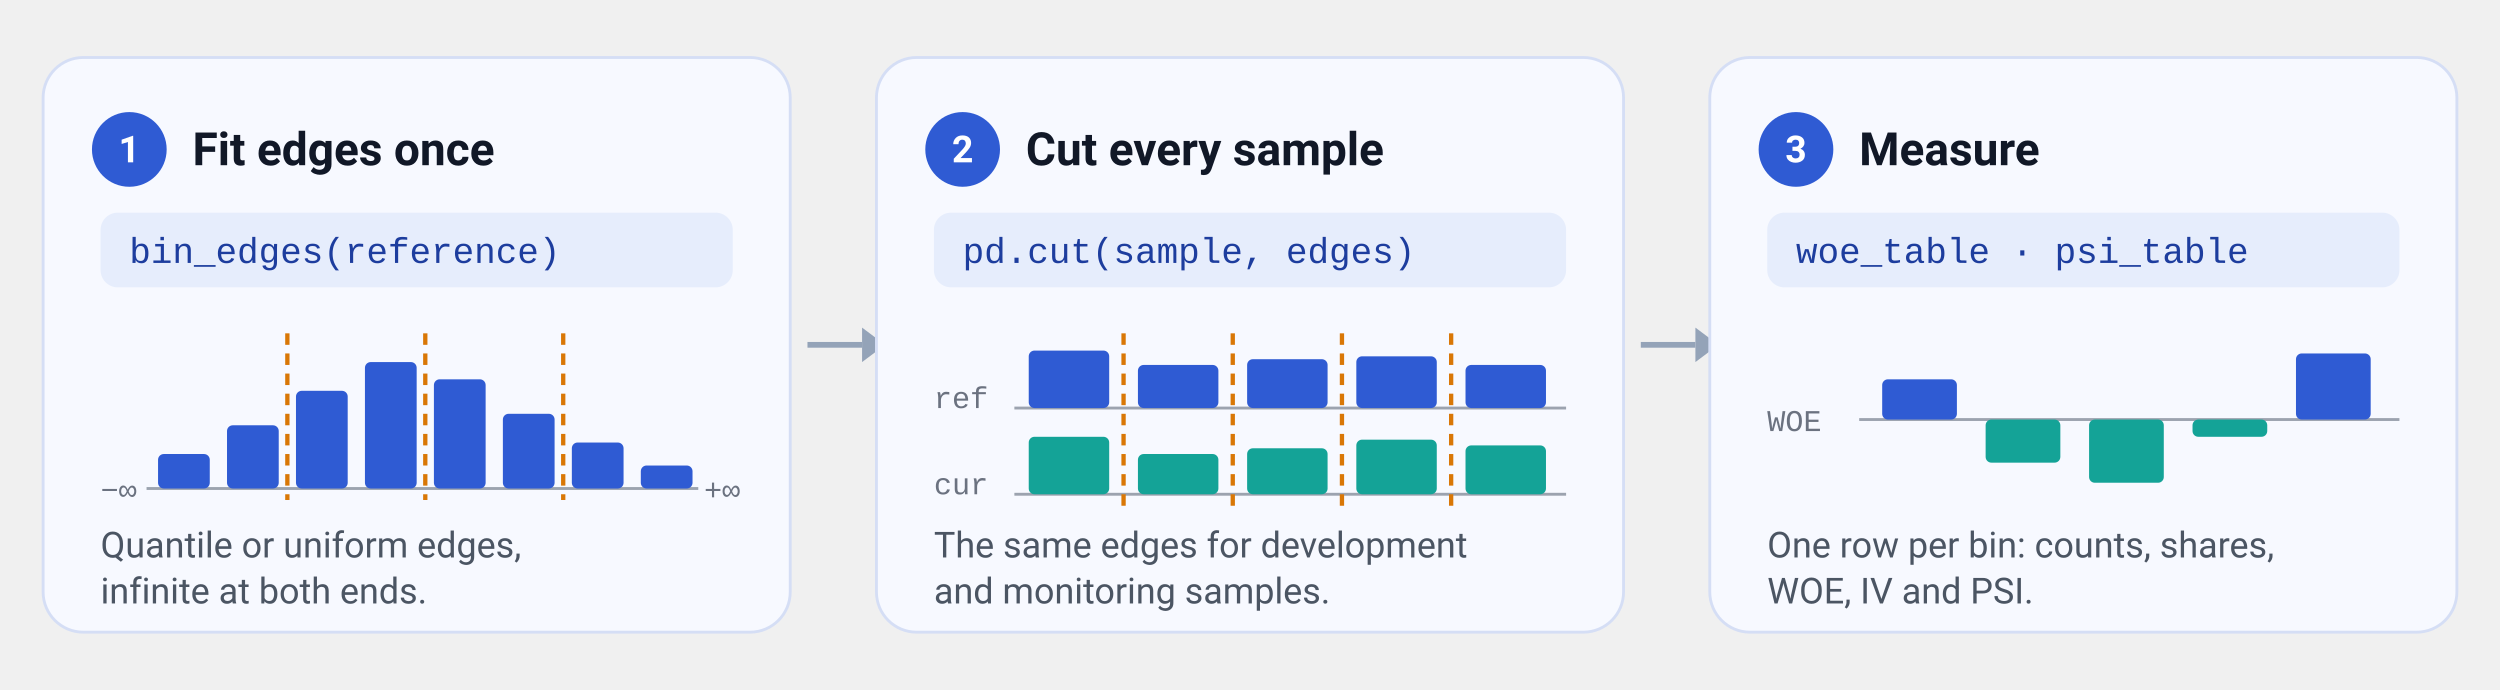
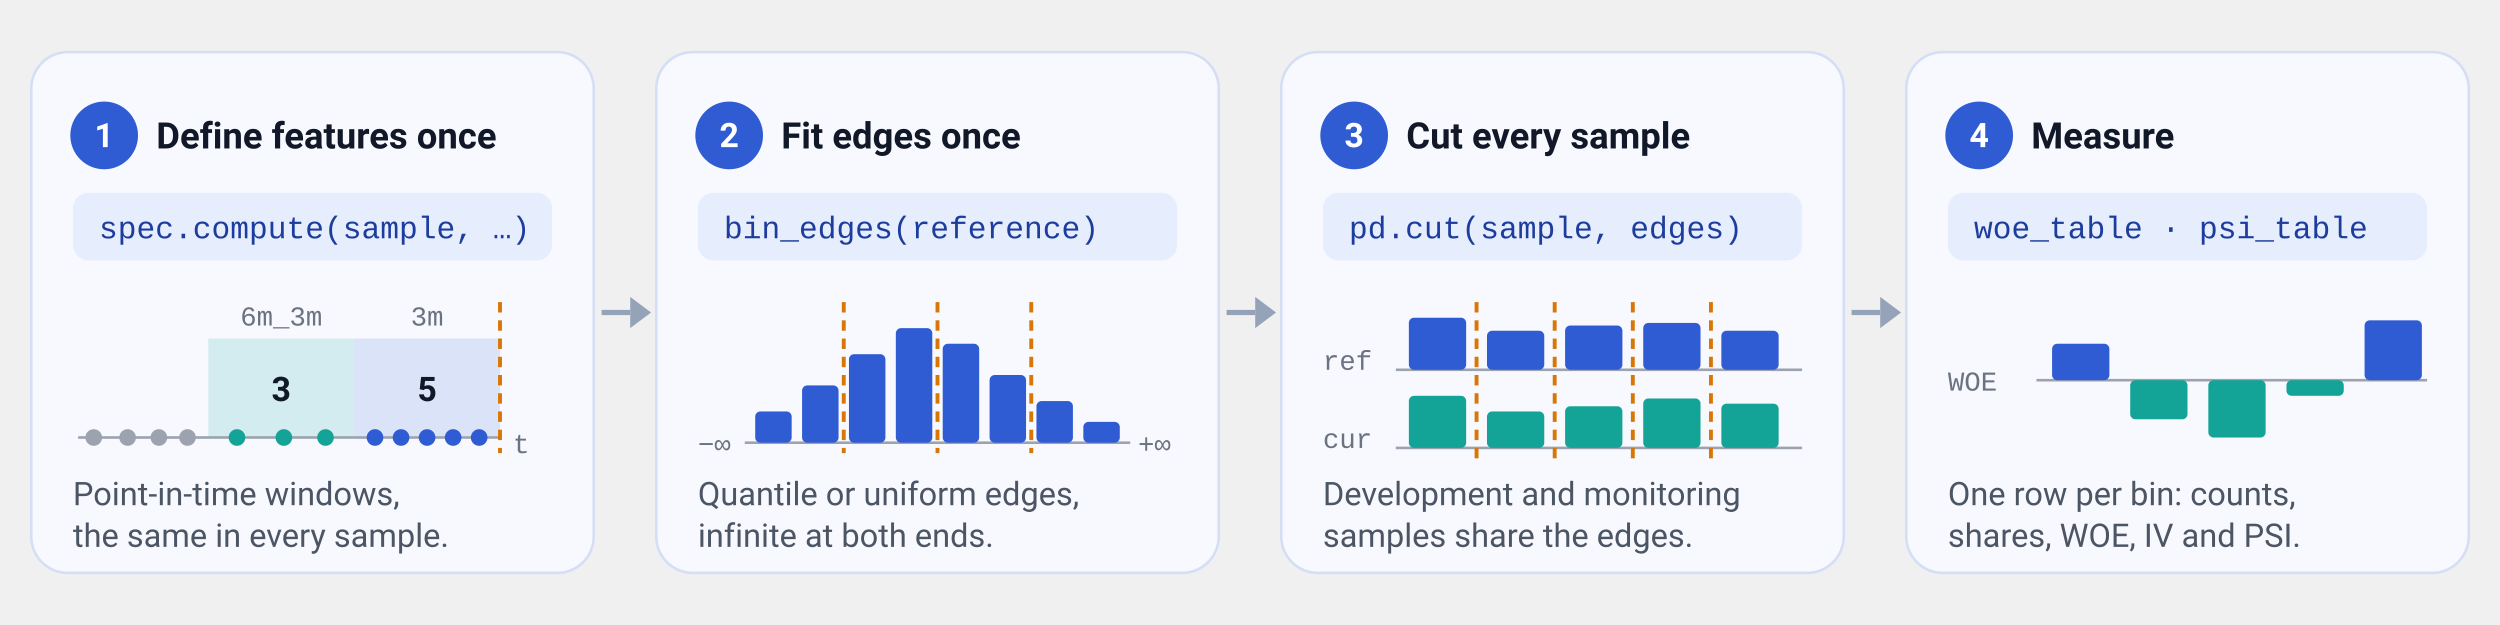
- <svg xmlns="http://www.w3.org/2000/svg" viewBox="0 0 870 240" width="870" height="240" role="img" aria-label="kivi workflow: fit edges once with bin_edges, cut every sample with pandas.cut, measure with woe_table and psi_table">
+ <svg xmlns="http://www.w3.org/2000/svg" viewBox="0 0 960 240" width="960" height="240" role="img" aria-label="kivi workflow: define features once with FeatureSpec and compute them for every sample, fit edges once with bin_edges, cut every sample with pandas.cut, measure with woe_table and psi_table">
  <style>
    .card { fill: #f7f9ff; stroke: #d5def5; }
-     .title { fill: #111827; font: 600 16px system-ui, -apple-system, "Segoe UI", Roboto, "Helvetica Neue", Arial, "PingFang SC", "Microsoft YaHei", "Noto Sans CJK SC", sans-serif; }
+     .title { fill: #111827; font: 600 14px system-ui, -apple-system, "Segoe UI", Roboto, "Helvetica Neue", Arial, "PingFang SC", "Microsoft YaHei", "Noto Sans CJK SC", sans-serif; }
    .desc { fill: #4b5563; font: 400 12.5px system-ui, -apple-system, "Segoe UI", Roboto, "Helvetica Neue", Arial, "PingFang SC", "Microsoft YaHei", "Noto Sans CJK SC", sans-serif; }
    .small { fill: #6b7280; font: 500 10.5px ui-monospace, SFMono-Regular, Menlo, Consolas, "Liberation Mono", monospace; }
+     .count { fill: #111827; font: 700 13px system-ui, -apple-system, "Segoe UI", Roboto, Arial, sans-serif; }
    .chip { fill: #e6edfc; }
-     .code { fill: #1d3d9e; font: 500 12.5px ui-monospace, SFMono-Regular, Menlo, Consolas, "Liberation Mono", monospace; }
+     .code { fill: #1d3d9e; font: 500 12px ui-monospace, SFMono-Regular, Menlo, Consolas, "Liberation Mono", monospace; }
    .badge { fill: #2f5bd3; }
    .num { fill: #fff; font: 700 13px system-ui, -apple-system, "Segoe UI", Roboto, Arial, sans-serif; }
    .bar { fill: #2f5bd3; }
    .bar2 { fill: #14a397; }
+     .dot { fill: #9ca3af; }
+     .win { fill: #2f5bd3; fill-opacity: 0.14; }
+     .win2 { fill: #14a397; fill-opacity: 0.16; }
    .edge { stroke: #d97706; stroke-width: 1.5; stroke-dasharray: 4 3; }
    .axis { stroke: #9ca3af; stroke-width: 1; }
    .arrow { stroke: #94a3b8; stroke-width: 2; fill: none; }
    .head { fill: #94a3b8; }
    @media (prefers-color-scheme: dark) {
      .card { fill: #161b26; stroke: #2b3550; }
      .title { fill: #e5e7eb; }
      .desc { fill: #9ca3af; }
      .small { fill: #9ca3af; }
+       .count { fill: #e5e7eb; }
      .chip { fill: #1f2a44; }
      .code { fill: #a9bcff; }
      .badge { fill: #8aa8ff; }
      .num { fill: #14181e; }
      .bar { fill: #8aa8ff; }
      .bar2 { fill: #4fd1c5; }
+       .dot { fill: #6b7280; }
+       .win { fill: #8aa8ff; fill-opacity: 0.18; }
+       .win2 { fill: #4fd1c5; fill-opacity: 0.16; }
      .edge { stroke: #fbbf24; }
      .axis { stroke: #4b5563; }
      .arrow { stroke: #64748b; }
      .head { fill: #64748b; }
    }
  </style>
-   <g transform="translate(15 20)">
-     <rect class="card" width="260" height="200" rx="14" />
-     <circle class="badge" cx="30" cy="32" r="13" />
-     <text class="num" x="30" y="36.5" text-anchor="middle">1</text>
-     <text class="title" x="52" y="37.5">Fit edges once</text>
-     <rect class="chip" x="20" y="54" width="220" height="26" rx="6" />
-     <text class="code" x="30" y="71.5">bin_edges(reference)</text>
-     <line class="axis" x1="36" y1="150" x2="228" y2="150" />
-     <rect class="bar" x="40" y="138" width="18" height="12" rx="2" />
-     <rect class="bar" x="64" y="128" width="18" height="22" rx="2" />
-     <rect class="bar" x="88" y="116" width="18" height="34" rx="2" />
-     <rect class="bar" x="112" y="106" width="18" height="44" rx="2" />
-     <rect class="bar" x="136" y="112" width="18" height="38" rx="2" />
-     <rect class="bar" x="160" y="124" width="18" height="26" rx="2" />
-     <rect class="bar" x="184" y="134" width="18" height="16" rx="2" />
-     <rect class="bar" x="208" y="142" width="18" height="8" rx="2" />
-     <line class="edge" x1="85" y1="96" x2="85" y2="154" />
-     <line class="edge" x1="133" y1="96" x2="133" y2="154" />
-     <line class="edge" x1="181" y1="96" x2="181" y2="154" />
-     <text class="small" x="20" y="154">−∞</text>
-     <text class="small" x="230" y="154">+∞</text>
-     <text class="desc" x="20" y="174">Quantile or uniform edges,</text>
-     <text class="desc" x="20" y="190">infinite at both ends.</text>
+   <g transform="translate(12 20)">
+     <rect class="card" width="216" height="200" rx="14" />
+     <circle class="badge" cx="28" cy="32" r="13" />
+     <text class="num" x="28" y="36.5" text-anchor="middle">1</text>
+     <text class="title" x="48" y="37">Define features once</text>
+     <rect class="chip" x="16" y="54" width="184" height="26" rx="6" />
+     <text class="code" x="26" y="71.5">spec.compute(sample, …)</text>
+     <rect class="win2" x="68" y="110" width="56" height="38" />
+     <rect class="win" x="124" y="110" width="56" height="38" />
+     <text class="small" x="96" y="105" text-anchor="middle">6m_3m</text>
+     <text class="small" x="152" y="105" text-anchor="middle">3m</text>
+     <text class="count" x="96" y="134" text-anchor="middle">3</text>
+     <text class="count" x="152" y="134" text-anchor="middle">5</text>
+     <line class="axis" x1="18" y1="148" x2="180" y2="148" />
+     <circle class="dot" cx="24" cy="148" r="3.2" />
+     <circle class="dot" cx="37" cy="148" r="3.2" />
+     <circle class="dot" cx="49" cy="148" r="3.2" />
+     <circle class="dot" cx="60" cy="148" r="3.2" />
+     <circle class="bar2" cx="79" cy="148" r="3.2" />
+     <circle class="bar2" cx="97" cy="148" r="3.2" />
+     <circle class="bar2" cx="113" cy="148" r="3.2" />
+     <circle class="bar" cx="132" cy="148" r="3.2" />
+     <circle class="bar" cx="142" cy="148" r="3.2" />
+     <circle class="bar" cx="152" cy="148" r="3.2" />
+     <circle class="bar" cx="162" cy="148" r="3.2" />
+     <circle class="bar" cx="172" cy="148" r="3.2" />
+     <line class="edge" x1="180" y1="96" x2="180" y2="154" />
+     <text class="small" x="185" y="154">t</text>
+     <text class="desc" x="16" y="174">Point-in-time windows,</text>
+     <text class="desc" x="16" y="190">the same in every sample.</text>
  </g>
-   <path class="arrow" d="M281 120 H 300" />
-   <path class="head" d="M300 114 L 308 120 L 300 126 Z" />
-   <g transform="translate(305 20)">
-     <rect class="card" width="260" height="200" rx="14" />
-     <circle class="badge" cx="30" cy="32" r="13" />
-     <text class="num" x="30" y="36.5" text-anchor="middle">2</text>
-     <text class="title" x="52" y="37.5">Cut every sample</text>
-     <rect class="chip" x="20" y="54" width="220" height="26" rx="6" />
-     <text class="code" x="30" y="71.5">pd.cut(sample, edges)</text>
-     <text class="small" x="20" y="122">ref</text>
-     <line class="axis" x1="48" y1="122" x2="240" y2="122" />
-     <rect class="bar" x="53" y="102" width="28" height="20" rx="2" />
-     <rect class="bar" x="91" y="107" width="28" height="15" rx="2" />
-     <rect class="bar" x="129" y="105" width="28" height="17" rx="2" />
-     <rect class="bar" x="167" y="104" width="28" height="18" rx="2" />
-     <rect class="bar" x="205" y="107" width="28" height="15" rx="2" />
-     <text class="small" x="20" y="152">cur</text>
-     <line class="axis" x1="48" y1="152" x2="240" y2="152" />
-     <rect class="bar2" x="53" y="132" width="28" height="20" rx="2" />
-     <rect class="bar2" x="91" y="138" width="28" height="14" rx="2" />
-     <rect class="bar2" x="129" y="136" width="28" height="16" rx="2" />
-     <rect class="bar2" x="167" y="133" width="28" height="19" rx="2" />
-     <rect class="bar2" x="205" y="135" width="28" height="17" rx="2" />
-     <line class="edge" x1="86" y1="96" x2="86" y2="156" />
-     <line class="edge" x1="124" y1="96" x2="124" y2="156" />
-     <line class="edge" x1="162" y1="96" x2="162" y2="156" />
-     <line class="edge" x1="200" y1="96" x2="200" y2="156" />
-     <text class="desc" x="20" y="174">The same edges for development</text>
-     <text class="desc" x="20" y="190">and monitoring samples.</text>
+   <path class="arrow" d="M231 120 H 242" />
+   <path class="head" d="M242 114 L 250 120 L 242 126 Z" />
+   <g transform="translate(252 20)">
+     <rect class="card" width="216" height="200" rx="14" />
+     <circle class="badge" cx="28" cy="32" r="13" />
+     <text class="num" x="28" y="36.5" text-anchor="middle">2</text>
+     <text class="title" x="48" y="37">Fit edges once</text>
+     <rect class="chip" x="16" y="54" width="184" height="26" rx="6" />
+     <text class="code" x="26" y="71.5">bin_edges(reference)</text>
+     <line class="axis" x1="34" y1="150" x2="182" y2="150" />
+     <rect class="bar" x="38" y="138" width="14" height="12" rx="2" />
+     <rect class="bar" x="56" y="128" width="14" height="22" rx="2" />
+     <rect class="bar" x="74" y="116" width="14" height="34" rx="2" />
+     <rect class="bar" x="92" y="106" width="14" height="44" rx="2" />
+     <rect class="bar" x="110" y="112" width="14" height="38" rx="2" />
+     <rect class="bar" x="128" y="124" width="14" height="26" rx="2" />
+     <rect class="bar" x="146" y="134" width="14" height="16" rx="2" />
+     <rect class="bar" x="164" y="142" width="14" height="8" rx="2" />
+     <line class="edge" x1="72" y1="96" x2="72" y2="154" />
+     <line class="edge" x1="108" y1="96" x2="108" y2="154" />
+     <line class="edge" x1="144" y1="96" x2="144" y2="154" />
+     <text class="small" x="16" y="154">−∞</text>
+     <text class="small" x="185" y="154">+∞</text>
+     <text class="desc" x="16" y="174">Quantile or uniform edges,</text>
+     <text class="desc" x="16" y="190">infinite at both ends.</text>
  </g>
-   <path class="arrow" d="M571 120 H 590" />
-   <path class="head" d="M590 114 L 598 120 L 590 126 Z" />
-   <g transform="translate(595 20)">
-     <rect class="card" width="260" height="200" rx="14" />
-     <circle class="badge" cx="30" cy="32" r="13" />
-     <text class="num" x="30" y="36.5" text-anchor="middle">3</text>
-     <text class="title" x="52" y="37.5">Measure</text>
-     <rect class="chip" x="20" y="54" width="220" height="26" rx="6" />
-     <text class="code" x="30" y="71.5">woe_table · psi_table</text>
-     <text class="small" x="20" y="130">WOE</text>
-     <line class="axis" x1="52" y1="126" x2="240" y2="126" />
-     <rect class="bar" x="60" y="112" width="26" height="14" rx="2" />
-     <rect class="bar2" x="96" y="126" width="26" height="15" rx="2" />
-     <rect class="bar2" x="132" y="126" width="26" height="22" rx="2" />
-     <rect class="bar2" x="168" y="126" width="26" height="6" rx="2" />
-     <rect class="bar" x="204" y="103" width="26" height="23" rx="2" />
-     <text class="desc" x="20" y="174">One row per bin: counts, shares,</text>
-     <text class="desc" x="20" y="190">WOE, IV and PSI.</text>
+   <path class="arrow" d="M471 120 H 482" />
+   <path class="head" d="M482 114 L 490 120 L 482 126 Z" />
+   <g transform="translate(492 20)">
+     <rect class="card" width="216" height="200" rx="14" />
+     <circle class="badge" cx="28" cy="32" r="13" />
+     <text class="num" x="28" y="36.5" text-anchor="middle">3</text>
+     <text class="title" x="48" y="37">Cut every sample</text>
+     <rect class="chip" x="16" y="54" width="184" height="26" rx="6" />
+     <text class="code" x="26" y="71.5">pd.cut(sample, edges)</text>
+     <text class="small" x="16" y="122">ref</text>
+     <line class="axis" x1="44" y1="122" x2="200" y2="122" />
+     <rect class="bar" x="49" y="102" width="22" height="20" rx="2" />
+     <rect class="bar" x="79" y="107" width="22" height="15" rx="2" />
+     <rect class="bar" x="109" y="105" width="22" height="17" rx="2" />
+     <rect class="bar" x="139" y="104" width="22" height="18" rx="2" />
+     <rect class="bar" x="169" y="107" width="22" height="15" rx="2" />
+     <text class="small" x="16" y="152">cur</text>
+     <line class="axis" x1="44" y1="152" x2="200" y2="152" />
+     <rect class="bar2" x="49" y="132" width="22" height="20" rx="2" />
+     <rect class="bar2" x="79" y="138" width="22" height="14" rx="2" />
+     <rect class="bar2" x="109" y="136" width="22" height="16" rx="2" />
+     <rect class="bar2" x="139" y="133" width="22" height="19" rx="2" />
+     <rect class="bar2" x="169" y="135" width="22" height="17" rx="2" />
+     <line class="edge" x1="75" y1="96" x2="75" y2="156" />
+     <line class="edge" x1="105" y1="96" x2="105" y2="156" />
+     <line class="edge" x1="135" y1="96" x2="135" y2="156" />
+     <line class="edge" x1="165" y1="96" x2="165" y2="156" />
+     <text class="desc" x="16" y="174">Development and monitoring</text>
+     <text class="desc" x="16" y="190">samples share the edges.</text>
+   </g>
+   <path class="arrow" d="M711 120 H 722" />
+   <path class="head" d="M722 114 L 730 120 L 722 126 Z" />
+   <g transform="translate(732 20)">
+     <rect class="card" width="216" height="200" rx="14" />
+     <circle class="badge" cx="28" cy="32" r="13" />
+     <text class="num" x="28" y="36.5" text-anchor="middle">4</text>
+     <text class="title" x="48" y="37">Measure</text>
+     <rect class="chip" x="16" y="54" width="184" height="26" rx="6" />
+     <text class="code" x="26" y="71.5">woe_table · psi_table</text>
+     <text class="small" x="16" y="130">WOE</text>
+     <line class="axis" x1="50" y1="126" x2="200" y2="126" />
+     <rect class="bar" x="56" y="112" width="22" height="14" rx="2" />
+     <rect class="bar2" x="86" y="126" width="22" height="15" rx="2" />
+     <rect class="bar2" x="116" y="126" width="22" height="22" rx="2" />
+     <rect class="bar2" x="146" y="126" width="22" height="6" rx="2" />
+     <rect class="bar" x="176" y="103" width="22" height="23" rx="2" />
+     <text class="desc" x="16" y="174">One row per bin: counts,</text>
+     <text class="desc" x="16" y="190">shares, WOE, IV and PSI.</text>
  </g>
</svg>
